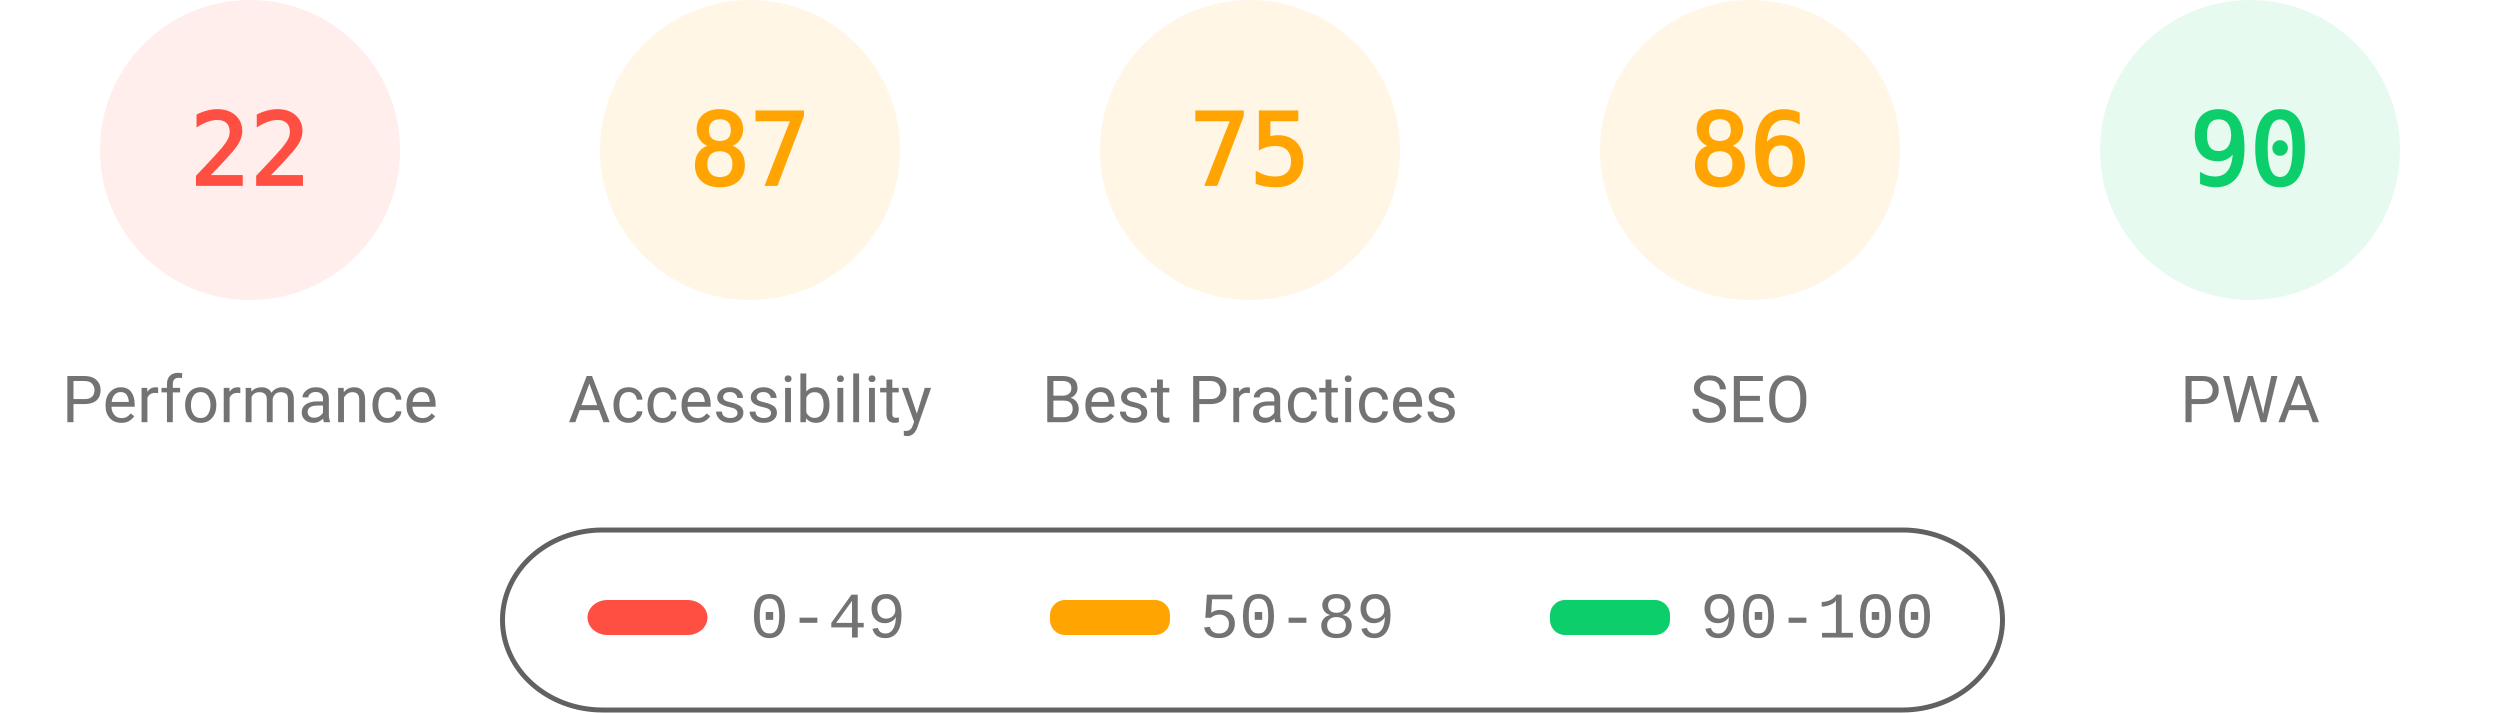
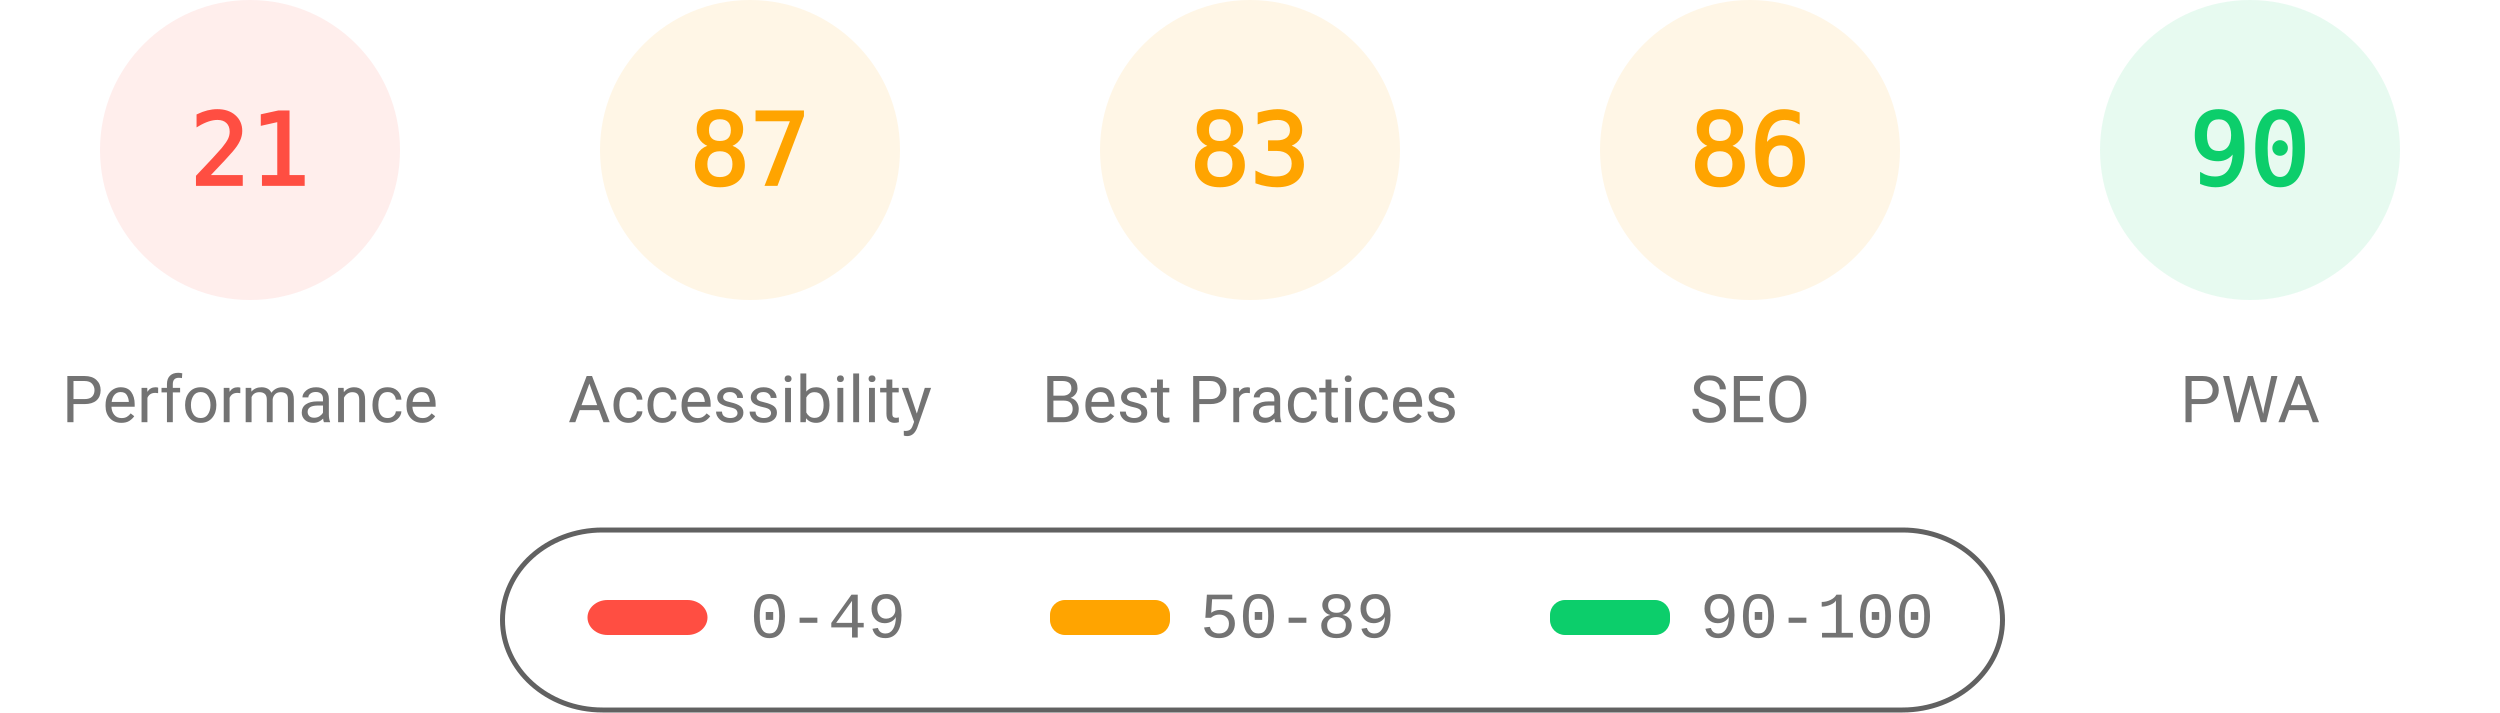
<svg xmlns="http://www.w3.org/2000/svg" fill="none" width="1000" height="285">
  <style>.gauge-base{opacity:.1}.gauge-arc{fill:none;animation-delay:250ms;stroke-linecap:round;transform:rotate(-90deg);transform-origin:100px 60px;animation:load-gauge 1s ease forwards}.guage-text{font-size:40px;font-family:monospace;text-align:center}.guage-red{color:#ff4e42;fill:#ff4e42;stroke:#ff4e42}.guage-orange{color:#ffa400;fill:#ffa400;stroke:#ffa400}.guage-green{color:#0cce6b;fill:#0cce6b;stroke:#0cce6b}.guage-undefined{color:#5c5c5c;fill:#5c5c5c;stroke:#5c5c5c}.guage-title{color:#737373;fill:#737373;stroke:none;font-size:26px;line-height:26px;font-family:Roboto,Halvetica,Arial,sans-serif}@keyframes load-gauge{from{stroke-dasharray:0 352.858}}</style>
  <svg class="guage-div guage-perf guage-red" viewBox="0 0 200 200" width="200" height="200">
    <circle class="gauge-base" r="56" cx="100" cy="60" stroke-width="8" />
-     <circle class="gauge-arc guage-arc-1" r="56" cx="100" cy="60" stroke-width="8" style="stroke-dasharray:77.409,351.858" />
-     <text class="guage-text" x="100" y="60" alignment-baseline="central" dominant-baseline="central" text-anchor="middle">22</text>
+     <circle class="gauge-arc guage-arc-1" r="56" cx="100" cy="60" stroke-width="8" style="stroke-dasharray:73.89,351.858" />
+     <text class="guage-text" x="100" y="60" alignment-baseline="central" dominant-baseline="central" text-anchor="middle">21</text>
    <text class="guage-title" x="100" y="160" alignment-baseline="central" dominant-baseline="central" text-anchor="middle">Performance</text>
  </svg>
  <svg class="guage-div guage-acc guage-orange" viewBox="0 0 200 200" width="200" height="200" x="200">
    <circle class="gauge-base" r="56" cx="100" cy="60" stroke-width="8" />
    <circle class="gauge-arc guage-arc-2" r="56" cx="100" cy="60" stroke-width="8" style="stroke-dasharray:306.116,351.858" />
    <text class="guage-text" x="100" y="60" alignment-baseline="central" dominant-baseline="central" text-anchor="middle">87</text>
    <text class="guage-title" x="100" y="160" alignment-baseline="central" dominant-baseline="central" text-anchor="middle">Accessibility</text>
  </svg>
  <svg class="guage-div guage-best guage-orange" viewBox="0 0 200 200" width="200" height="200" x="400">
    <circle class="gauge-base" r="56" cx="100" cy="60" stroke-width="8" />
-     <circle class="gauge-arc guage-arc-3" r="56" cx="100" cy="60" stroke-width="8" style="stroke-dasharray:263.893,351.858" />
-     <text class="guage-text" x="100" y="60" alignment-baseline="central" dominant-baseline="central" text-anchor="middle">75</text>
+     <circle class="gauge-arc guage-arc-3" r="56" cx="100" cy="60" stroke-width="8" style="stroke-dasharray:292.042,351.858" />
+     <text class="guage-text" x="100" y="60" alignment-baseline="central" dominant-baseline="central" text-anchor="middle">83</text>
    <text class="guage-title" x="100" y="160" alignment-baseline="central" dominant-baseline="central" text-anchor="middle">Best Practices</text>
  </svg>
  <svg class="guage-div guage-seo guage-orange" viewBox="0 0 200 200" width="200" height="200" x="600">
    <circle class="gauge-base" r="56" cx="100" cy="60" stroke-width="8" />
    <circle class="gauge-arc guage-arc-4" r="56" cx="100" cy="60" stroke-width="8" style="stroke-dasharray:302.598,351.858" />
    <text class="guage-text" x="100" y="60" alignment-baseline="central" dominant-baseline="central" text-anchor="middle">86</text>
    <text class="guage-title" x="100" y="160" alignment-baseline="central" dominant-baseline="central" text-anchor="middle">SEO</text>
  </svg>
  <svg class="guage-div guage-pwa guage-green" viewBox="0 0 200 200" width="200" height="200" x="800">
    <circle class="gauge-base" r="56" cx="100" cy="60" stroke-width="8" />
    <circle class="gauge-arc guage-arc-4" r="56" cx="100" cy="60" stroke-width="8" style="stroke-dasharray:316.672,351.858" />
    <text class="guage-text" x="100" y="60" alignment-baseline="central" dominant-baseline="central" text-anchor="middle">90</text>
    <text class="guage-title" x="100" y="160" alignment-baseline="central" dominant-baseline="central" text-anchor="middle">PWA</text>
  </svg>
  <svg width="604" height="76" x="200" y="210">
    <path fill="none" id="canvas_background" d="M-1-1h604v80H-1z" />
    <rect fill-opacity="0" stroke="#616161" stroke-width="2" rx="40" id="svg_2" height="72" width="600" y="2" x="1" fill="#000" />
    <rect stroke="#000" rx="8" id="svg_3" height="14" width="48" y="30" x="35" stroke-opacity="null" stroke-width="0" fill="#ff4e42" />
    <rect stroke="#000" rx="6" id="svg_4" height="14" width="48" y="30" x="220" stroke-opacity="null" stroke-width="0" fill="#ffa400" />
    <rect stroke="#000" rx="6" id="svg_5" height="14" width="48" y="30" x="420" stroke-opacity="null" stroke-width="0" fill="#0cce6b" />
    <text xml:space="preserve" text-anchor="start" font-family="'Courier New', Courier, monospace" font-size="26" id="svg_6" y="45" x="100" stroke-opacity="null" stroke-width="0" stroke="#000" fill="#737373">0-49</text>
    <text xml:space="preserve" text-anchor="start" font-family="'Courier New', Courier, monospace" font-size="26" id="svg_7" y="45" x="280" stroke-opacity="null" stroke-width="0" stroke="#000" fill="#737373">50-89</text>
    <text xml:space="preserve" text-anchor="start" font-family="'Courier New', Courier, monospace" font-size="26" id="svg_8" y="45" x="480" stroke-opacity="null" stroke-width="0" stroke="#000" fill="#737373">90-100</text>
  </svg>
</svg>
